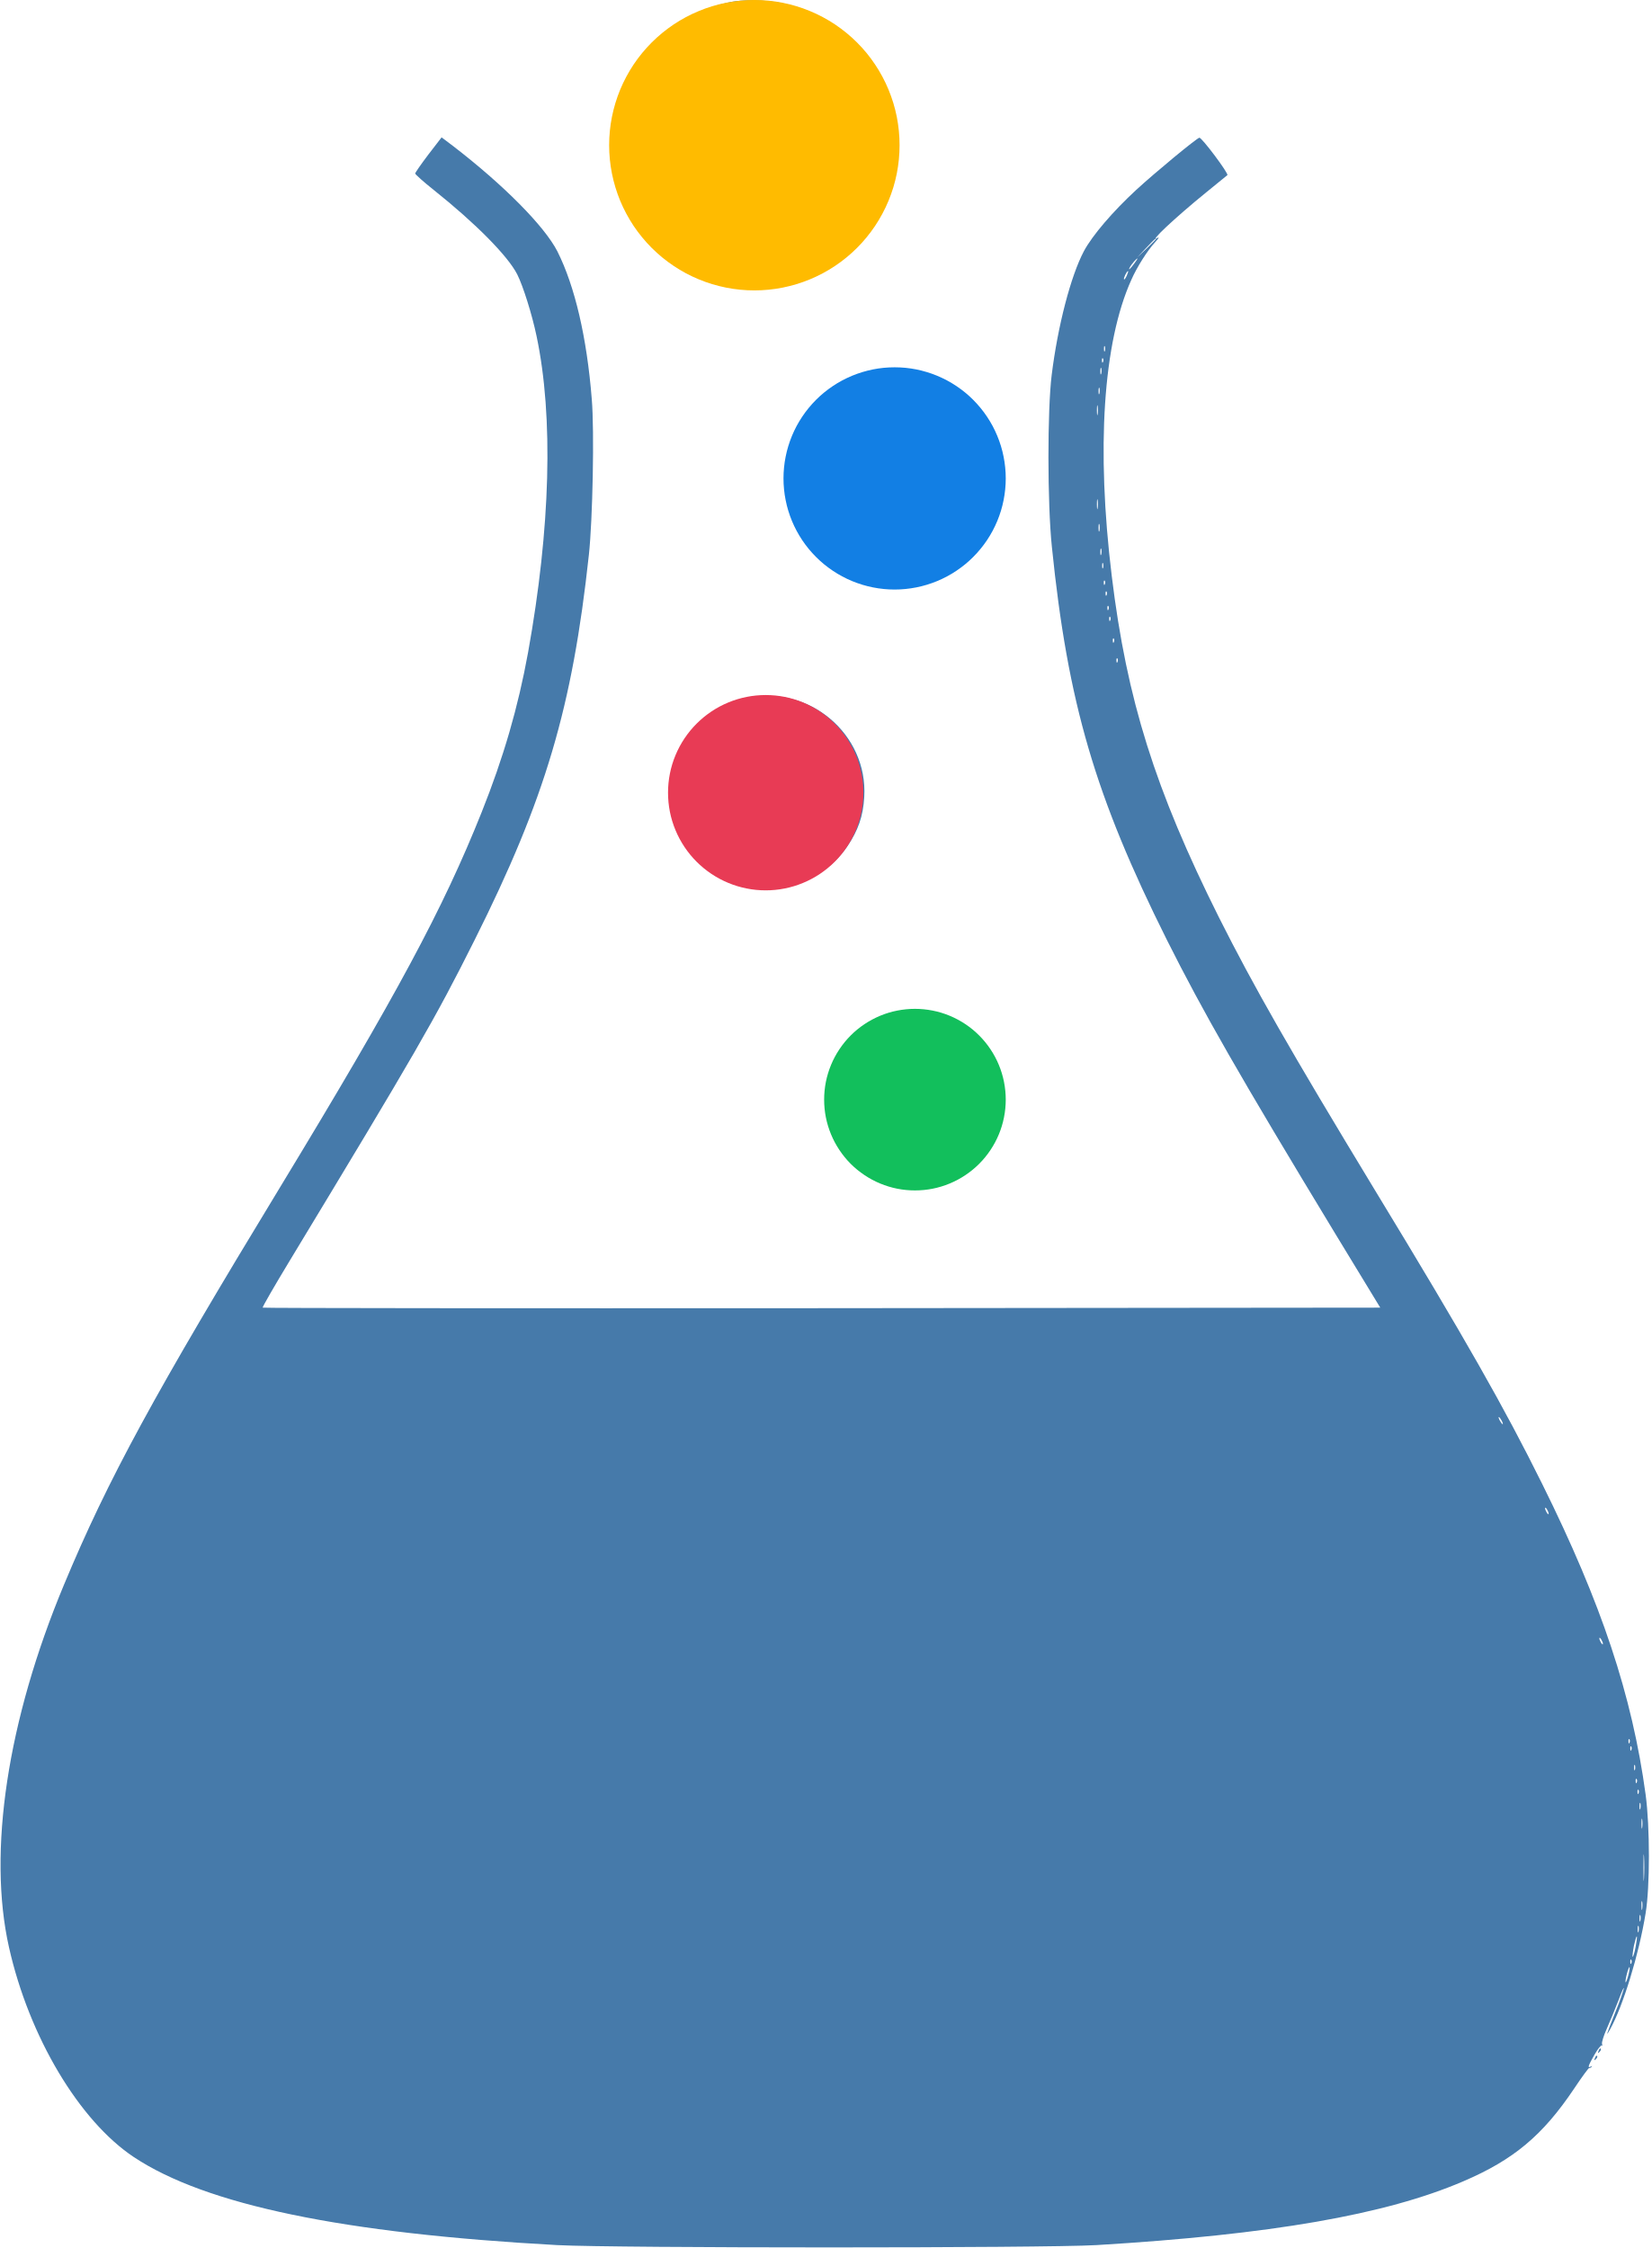
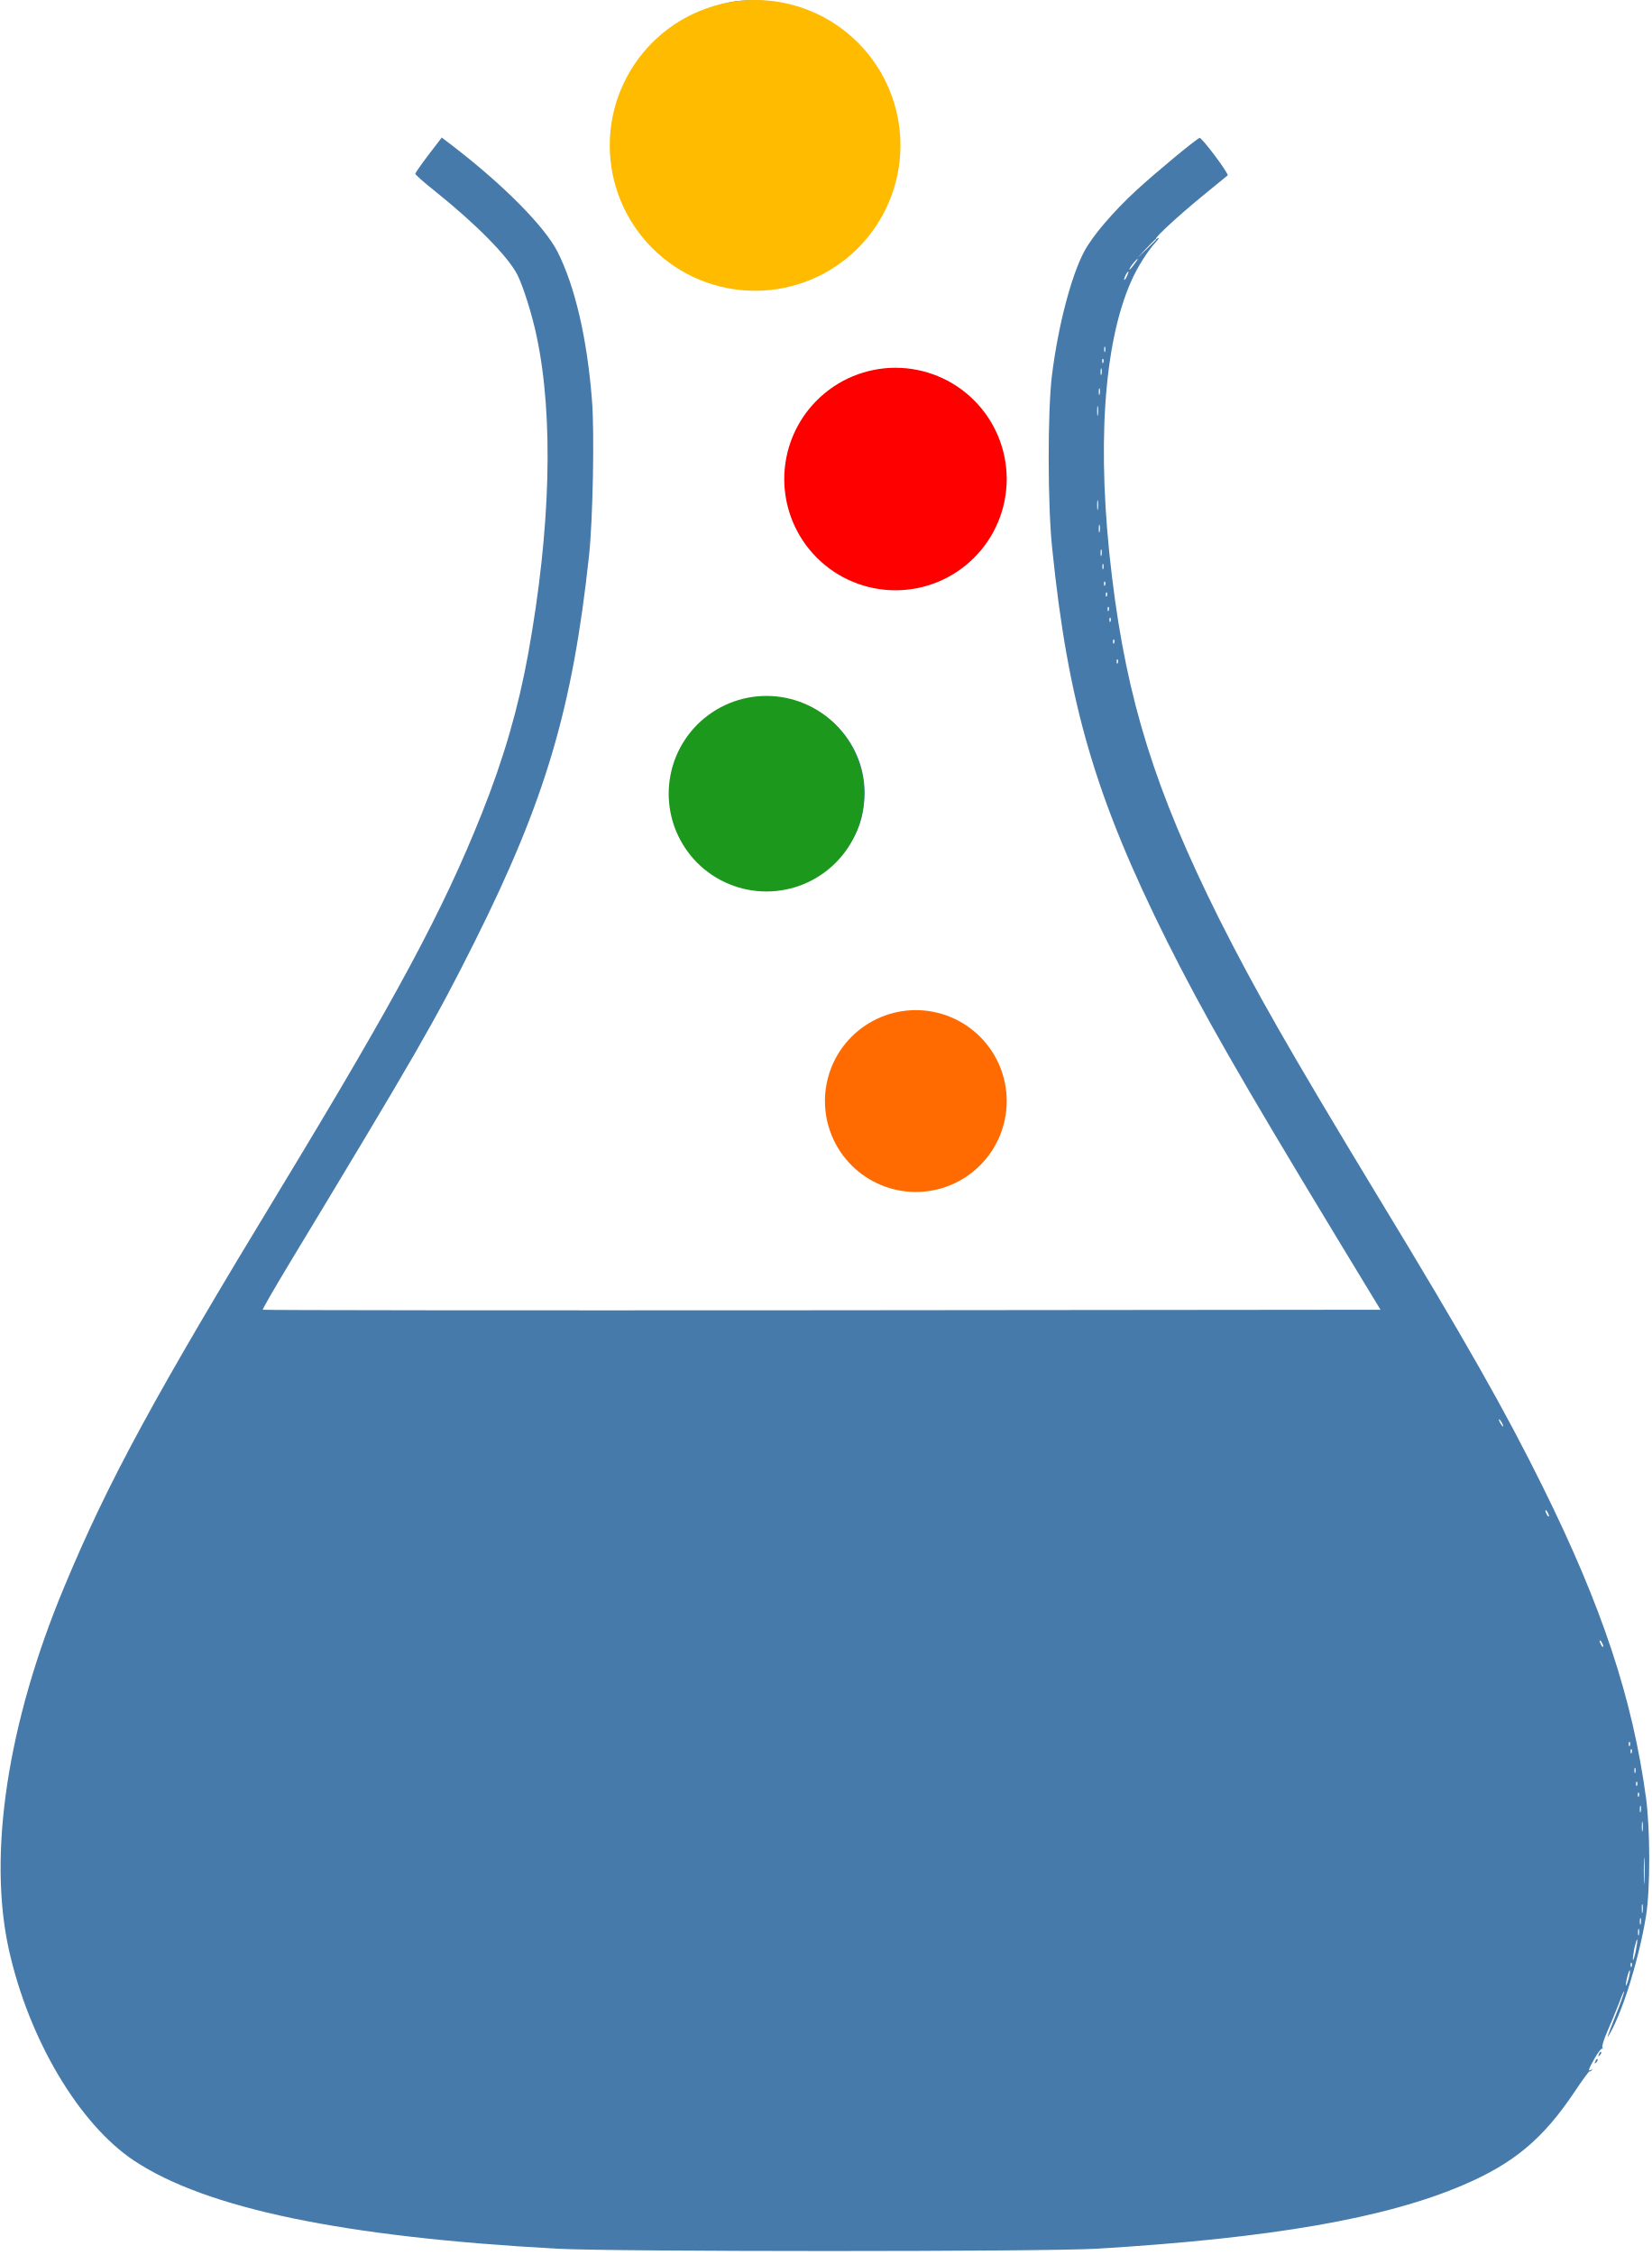
- <svg xmlns="http://www.w3.org/2000/svg" version="1.2" viewBox="69.52 25.39 249.48 339.61">
+ <svg xmlns="http://www.w3.org/2000/svg" version="1.2" viewBox="57.71 7.06 267.29 364.94">
  <defs>
    <clipPath id="clip1">
-       <path d="M 162 25.387 L 205 25.387 L 205 69 L 162 69 Z M 162 25.387 " />
+       <path d="M 156 7.059 L 203 7.059 L 203 54 L 156 54 Z M 156 7.059 " />
    </clipPath>
    <clipPath id="clip2">
-       <path d="M 69.516 46 L 319 46 L 319 365 L 69.516 365 Z M 69.516 46 " />
+       <path d="M 57.715 29 L 325 29 L 325 372 L 57.715 372 Z M 57.715 29 " />
    </clipPath>
  </defs>
  <g id="surface1">
    <g clip-path="url(#clip1)" clip-rule="nonzero">
-       <path style=" stroke:none;fill-rule:nonzero;fill:rgb(27.449%,47.839%,66.669%);fill-opacity:1;" d="M 180.609 25.578 C 177.715 25.988 173.777 27.52 171.262 29.238 C 167.137 32.078 164.375 35.984 162.82 41.145 C 161.836 44.418 161.781 49.035 162.684 52.285 C 165.387 62.004 173.477 68.258 183.344 68.312 C 189.301 68.34 194.547 66.207 198.648 62.113 C 202.746 58.016 204.906 52.719 204.879 46.824 C 204.824 36.363 197.637 27.766 187.277 25.797 C 185.203 25.414 182.496 25.332 180.609 25.578 Z M 180.609 25.578 " />
+       <path style=" stroke:none;fill-rule:nonzero;fill:rgb(27.449%,47.839%,66.669%);fill-opacity:1;" d="M 176.793 7.266 C 173.688 7.703 169.469 9.344 166.773 11.191 C 162.352 14.238 159.391 18.426 157.723 23.965 C 156.668 27.48 156.609 32.43 157.574 35.918 C 160.477 46.348 169.145 53.055 179.723 53.113 C 186.105 53.145 191.73 50.859 196.125 46.465 C 200.52 42.07 202.832 36.387 202.805 30.059 C 202.746 18.836 195.043 9.609 183.938 7.5 C 181.715 7.09 178.812 7 176.793 7.266 Z M 176.793 7.266 " />
    </g>
    <g clip-path="url(#clip2)" clip-rule="nonzero">
-       <path style=" stroke:none;fill-rule:nonzero;fill:rgb(27.449%,47.839%,66.669%);fill-opacity:1;" d="M 134.23 48.734 C 133.137 50.18 132.238 51.465 132.238 51.602 C 132.238 51.738 133.52 52.883 135.105 54.141 C 141.363 59.137 146.23 64.051 147.648 66.836 C 148.523 68.559 149.891 72.898 150.574 76.176 C 153.145 88.379 152.68 105.145 149.289 123.957 C 147.785 132.23 145.574 139.848 142.266 148.121 C 136.445 162.703 129.395 175.809 111.875 204.668 C 92.855 235.961 85.832 248.848 79.188 264.793 C 70.637 285.273 67.629 305.148 70.883 319.594 C 73.914 333.082 81.484 345.777 89.738 351.266 C 100.645 358.504 121.332 362.789 153.691 364.562 C 162.602 365.027 227.152 365.027 235.133 364.562 C 261.48 362.98 278.805 359.977 290.559 354.926 C 298.156 351.676 302.555 347.992 307.285 340.945 C 308.461 339.172 309.496 337.777 309.578 337.805 C 309.633 337.859 309.797 337.777 309.934 337.641 C 310.07 337.504 310.016 337.477 309.824 337.586 C 309.277 337.887 309.414 337.477 310.398 335.758 C 310.891 334.91 311.383 334.285 311.492 334.395 C 311.602 334.5 311.602 334.422 311.52 334.176 C 311.438 333.957 311.766 332.918 312.23 331.879 C 312.695 330.816 313.516 328.852 314.035 327.512 C 314.527 326.148 314.883 325.41 314.801 325.848 C 314.691 326.285 314.145 327.895 313.516 329.395 C 312.148 332.836 312.039 333.219 312.723 331.988 C 314.719 328.387 317.094 320.633 318.105 314.406 C 318.762 310.418 318.762 301.383 318.105 296.52 C 316.059 281.504 311.465 267.688 302.473 249.559 C 296.789 238.09 290.859 227.633 277.277 205.297 C 264.266 183.836 258.938 174.496 253.637 163.957 C 244.016 144.707 239.727 131.082 237.457 112.406 C 235.105 93.156 236.145 77.156 240.406 67.684 C 241.254 65.746 242.867 63.207 243.988 62.004 C 244.453 61.484 244.672 61.184 244.453 61.293 C 242.785 62.25 246.996 58.289 251.805 54.387 C 253.391 53.102 254.785 51.957 254.922 51.848 C 255.164 51.629 251.012 46.086 250.684 46.195 C 250.137 46.387 244.152 51.328 241.172 54.059 C 237.648 57.309 234.531 60.938 233.246 63.34 C 231.281 67.055 229.312 74.562 228.383 82.047 C 227.727 87.344 227.727 101.402 228.41 107.984 C 230.816 131.602 234.941 145.664 245.793 167.398 C 251.23 178.238 256.723 187.852 271.289 211.879 L 278.016 222.938 L 193.676 223.02 C 147.27 223.047 109.277 223.02 109.199 222.938 C 109.117 222.883 110.945 219.715 113.242 215.918 C 132.316 184.383 135.188 179.441 141.227 167.371 C 151.887 146.074 155.984 132.23 158.473 109.215 C 159.047 103.941 159.32 90.453 158.91 85.676 C 158.172 76.395 156.367 68.641 153.719 63.367 C 151.777 59.574 145.629 53.348 137.922 47.422 L 136.227 46.141 Z M 244.152 61.512 C 244.152 61.539 243.496 62.195 242.73 62.934 L 241.281 64.297 L 242.648 62.852 C 243.906 61.539 244.152 61.293 244.152 61.512 Z M 240.816 65.254 C 240.215 66.07 239.859 66.371 240.215 65.719 C 240.461 65.281 241.199 64.434 241.336 64.434 C 241.391 64.434 241.172 64.789 240.816 65.254 Z M 239.727 67.027 C 239.562 67.41 239.371 67.656 239.316 67.602 C 239.18 67.465 239.727 66.344 239.914 66.344 C 239.996 66.344 239.887 66.645 239.727 67.027 Z M 236.418 78.414 C 236.336 78.605 236.281 78.469 236.281 78.086 C 236.281 77.703 236.336 77.566 236.418 77.73 C 236.473 77.922 236.473 78.25 236.418 78.414 Z M 236.145 80.051 C 236.062 80.27 235.98 80.188 235.98 79.887 C 235.953 79.586 236.035 79.426 236.117 79.531 C 236.199 79.613 236.227 79.859 236.145 80.051 Z M 235.871 81.828 C 235.789 82.102 235.734 81.938 235.734 81.5 C 235.734 81.035 235.789 80.844 235.871 81.008 C 235.926 81.199 235.926 81.582 235.871 81.828 Z M 235.598 84.832 C 235.516 85.102 235.461 84.941 235.461 84.504 C 235.461 84.039 235.516 83.848 235.598 84.012 C 235.652 84.203 235.652 84.586 235.598 84.832 Z M 235.324 87.969 C 235.27 88.324 235.215 88.051 235.215 87.371 C 235.215 86.688 235.27 86.414 235.324 86.742 C 235.379 87.098 235.379 87.645 235.324 87.969 Z M 235.324 102.168 C 235.27 102.523 235.215 102.25 235.215 101.566 C 235.215 100.887 235.27 100.613 235.324 100.941 C 235.379 101.293 235.379 101.84 235.324 102.168 Z M 235.598 105.582 C 235.516 105.855 235.461 105.637 235.461 105.117 C 235.461 104.598 235.516 104.379 235.598 104.625 C 235.652 104.898 235.652 105.336 235.598 105.582 Z M 235.871 109.133 C 235.789 109.402 235.734 109.242 235.734 108.805 C 235.734 108.34 235.789 108.148 235.871 108.312 C 235.926 108.504 235.926 108.887 235.871 109.133 Z M 236.145 111.18 C 236.062 111.371 236.008 111.234 236.008 110.852 C 236.008 110.469 236.062 110.332 236.145 110.496 C 236.199 110.688 236.199 111.016 236.145 111.18 Z M 236.418 113.637 C 236.336 113.855 236.254 113.773 236.254 113.473 C 236.227 113.172 236.309 113.008 236.391 113.117 C 236.473 113.199 236.5 113.445 236.418 113.637 Z M 236.691 115.273 C 236.609 115.492 236.527 115.41 236.527 115.109 C 236.5 114.809 236.582 114.648 236.664 114.758 C 236.746 114.836 236.773 115.082 236.691 115.273 Z M 236.965 117.461 C 236.883 117.676 236.801 117.594 236.801 117.297 C 236.773 116.996 236.855 116.832 236.938 116.941 C 237.02 117.023 237.047 117.27 236.965 117.461 Z M 237.238 119.098 C 237.156 119.316 237.074 119.234 237.074 118.934 C 237.047 118.633 237.129 118.469 237.211 118.578 C 237.293 118.66 237.32 118.906 237.238 119.098 Z M 237.785 122.375 C 237.703 122.594 237.621 122.512 237.621 122.211 C 237.594 121.91 237.676 121.746 237.758 121.855 C 237.84 121.938 237.867 122.184 237.785 122.375 Z M 238.332 125.379 C 238.25 125.598 238.168 125.516 238.168 125.215 C 238.141 124.914 238.223 124.75 238.305 124.859 C 238.387 124.941 238.414 125.188 238.332 125.379 Z M 296.352 240 C 296.516 240.301 296.57 240.547 296.516 240.547 C 296.434 240.547 296.242 240.301 296.078 240 C 295.914 239.699 295.859 239.457 295.914 239.457 C 295.996 239.457 296.188 239.699 296.352 240 Z M 303.457 254.062 C 303.457 254.199 303.32 254.145 303.184 253.926 C 303.047 253.707 302.91 253.379 302.91 253.242 C 302.91 253.082 303.047 253.16 303.184 253.379 C 303.32 253.598 303.457 253.898 303.457 254.062 Z M 311.656 273.723 C 311.656 273.859 311.52 273.805 311.383 273.586 C 311.246 273.367 311.109 273.039 311.109 272.902 C 311.109 272.738 311.246 272.82 311.383 273.039 C 311.52 273.258 311.656 273.559 311.656 273.723 Z M 315.676 288.656 C 315.594 288.875 315.512 288.793 315.512 288.492 C 315.484 288.195 315.566 288.031 315.648 288.141 C 315.73 288.223 315.758 288.465 315.676 288.656 Z M 315.949 289.75 C 315.867 289.969 315.785 289.887 315.785 289.586 C 315.758 289.285 315.84 289.121 315.922 289.23 C 316.004 289.312 316.031 289.559 315.949 289.75 Z M 316.496 292.754 C 316.414 292.945 316.359 292.809 316.359 292.426 C 316.359 292.043 316.414 291.906 316.496 292.07 C 316.547 292.262 316.547 292.59 316.496 292.754 Z M 316.766 294.664 C 316.684 294.883 316.602 294.801 316.602 294.5 C 316.574 294.199 316.656 294.035 316.738 294.145 C 316.82 294.227 316.848 294.473 316.766 294.664 Z M 317.039 296.305 C 316.957 296.52 316.875 296.441 316.875 296.141 C 316.848 295.84 316.93 295.676 317.012 295.785 C 317.094 295.867 317.121 296.113 317.039 296.305 Z M 317.312 298.625 C 317.23 298.898 317.176 298.734 317.176 298.297 C 317.176 297.832 317.23 297.641 317.312 297.805 C 317.367 297.996 317.367 298.379 317.312 298.625 Z M 317.586 301.492 C 317.531 301.848 317.477 301.574 317.477 300.891 C 317.477 300.207 317.531 299.934 317.586 300.262 C 317.641 300.617 317.641 301.164 317.586 301.492 Z M 317.859 309.137 C 317.805 310.09 317.777 309.383 317.777 307.578 C 317.777 305.777 317.805 305.012 317.859 305.859 C 317.914 306.734 317.914 308.207 317.859 309.137 Z M 317.586 313.777 C 317.531 314.133 317.477 313.914 317.477 313.312 C 317.449 312.715 317.504 312.441 317.586 312.688 C 317.641 312.957 317.641 313.449 317.586 313.777 Z M 317.312 315.551 C 317.23 315.824 317.176 315.66 317.176 315.227 C 317.176 314.762 317.23 314.57 317.312 314.734 C 317.367 314.926 317.367 315.309 317.312 315.551 Z M 317.039 317.191 C 316.957 317.465 316.902 317.301 316.902 316.863 C 316.902 316.398 316.957 316.207 317.039 316.371 C 317.094 316.562 317.094 316.945 317.039 317.191 Z M 316.574 319.594 C 316.414 320.441 316.195 321.094 316.141 321.012 C 316.086 320.957 316.168 320.223 316.332 319.348 C 316.52 318.5 316.711 317.875 316.766 317.93 C 316.848 317.984 316.738 318.746 316.574 319.594 Z M 315.949 321.969 C 315.867 322.188 315.785 322.105 315.785 321.805 C 315.758 321.504 315.84 321.34 315.922 321.449 C 316.004 321.531 316.031 321.777 315.949 321.969 Z M 315.484 323.824 C 315.32 324.453 315.129 324.918 315.074 324.863 C 315.02 324.809 315.102 324.234 315.266 323.609 C 315.43 322.953 315.621 322.488 315.676 322.57 C 315.73 322.625 315.648 323.199 315.484 323.824 Z M 315.484 323.824 " />
+       <path style=" stroke:none;fill-rule:nonzero;fill:rgb(27.449%,47.839%,66.669%);fill-opacity:1;" d="M 127.082 32.109 C 125.91 33.66 124.941 35.039 124.941 35.184 C 124.941 35.332 126.32 36.562 128.02 37.91 C 134.727 43.27 139.941 48.543 141.465 51.531 C 142.402 53.379 143.867 58.035 144.598 61.551 C 147.352 74.648 146.855 92.637 143.223 112.82 C 141.609 121.699 139.238 129.871 135.691 138.75 C 129.453 154.395 121.895 168.457 103.121 199.422 C 82.73 232.996 75.203 246.824 68.086 263.934 C 58.914 285.906 55.695 307.234 59.18 322.734 C 62.43 337.207 70.547 350.828 79.391 356.719 C 91.078 364.48 113.254 369.082 147.938 370.984 C 157.488 371.484 226.68 371.484 235.23 370.984 C 263.469 369.285 282.043 366.062 294.637 360.645 C 302.781 357.156 307.496 353.203 312.566 345.645 C 313.824 343.738 314.938 342.246 315.027 342.273 C 315.086 342.332 315.262 342.246 315.406 342.098 C 315.555 341.953 315.496 341.922 315.289 342.039 C 314.703 342.363 314.852 341.922 315.906 340.078 C 316.434 339.168 316.961 338.496 317.078 338.613 C 317.195 338.73 317.195 338.641 317.105 338.379 C 317.02 338.145 317.371 337.031 317.867 335.918 C 318.367 334.773 319.246 332.664 319.801 331.23 C 320.328 329.766 320.711 328.973 320.621 329.441 C 320.504 329.91 319.918 331.641 319.246 333.25 C 317.781 336.941 317.664 337.352 318.395 336.035 C 320.535 332.168 323.082 323.848 324.164 317.168 C 324.867 312.891 324.867 303.191 324.164 297.977 C 321.969 281.863 317.047 267.039 307.41 247.586 C 301.316 235.281 294.961 224.062 280.402 200.098 C 266.457 177.07 260.746 167.051 255.062 155.742 C 244.75 135.086 240.152 120.469 237.723 100.43 C 235.203 79.773 236.316 62.605 240.887 52.441 C 241.793 50.359 243.523 47.637 244.723 46.348 C 245.219 45.789 245.453 45.469 245.219 45.586 C 243.434 46.609 247.945 42.363 253.102 38.172 C 254.801 36.797 256.293 35.566 256.441 35.449 C 256.703 35.215 252.25 29.266 251.898 29.383 C 251.312 29.59 244.898 34.891 241.707 37.82 C 237.926 41.309 234.586 45.203 233.211 47.781 C 231.102 51.766 228.992 59.824 227.996 67.852 C 227.293 73.535 227.293 88.621 228.027 95.684 C 230.602 121.023 235.027 136.113 246.656 159.434 C 252.484 171.062 258.375 181.375 273.988 207.156 L 281.191 219.023 L 190.793 219.109 C 141.055 219.141 100.336 219.109 100.25 219.023 C 100.16 218.965 102.125 215.566 104.582 211.492 C 125.031 177.656 128.105 172.352 134.582 159.402 C 146.004 136.551 150.398 121.699 153.062 97 C 153.68 91.348 153.973 76.875 153.531 71.746 C 152.742 61.785 150.809 53.465 147.969 47.812 C 145.887 43.738 139.297 37.059 131.035 30.703 L 129.219 29.324 Z M 244.898 45.82 C 244.898 45.848 244.195 46.551 243.375 47.344 L 241.824 48.809 L 243.289 47.254 C 244.633 45.848 244.898 45.586 244.898 45.82 Z M 241.324 49.832 C 240.68 50.711 240.301 51.035 240.68 50.332 C 240.945 49.863 241.734 48.953 241.883 48.953 C 241.941 48.953 241.707 49.336 241.324 49.832 Z M 240.152 51.738 C 239.977 52.148 239.773 52.41 239.715 52.352 C 239.566 52.207 240.152 51.004 240.359 51.004 C 240.445 51.004 240.328 51.328 240.152 51.738 Z M 236.609 63.953 C 236.52 64.16 236.461 64.012 236.461 63.602 C 236.461 63.191 236.52 63.047 236.609 63.223 C 236.668 63.426 236.668 63.777 236.609 63.953 Z M 236.316 65.711 C 236.227 65.945 236.141 65.859 236.141 65.535 C 236.109 65.215 236.199 65.039 236.285 65.156 C 236.375 65.242 236.402 65.508 236.316 65.711 Z M 236.023 67.617 C 235.934 67.91 235.875 67.734 235.875 67.266 C 235.875 66.766 235.934 66.562 236.023 66.738 C 236.082 66.941 236.082 67.352 236.023 67.617 Z M 235.73 70.84 C 235.641 71.133 235.582 70.957 235.582 70.488 C 235.582 69.988 235.641 69.785 235.73 69.961 C 235.789 70.164 235.789 70.574 235.73 70.84 Z M 235.438 74.207 C 235.379 74.59 235.32 74.297 235.32 73.562 C 235.32 72.832 235.379 72.539 235.438 72.891 C 235.496 73.27 235.496 73.855 235.438 74.207 Z M 235.438 89.441 C 235.379 89.824 235.32 89.531 235.32 88.797 C 235.32 88.066 235.379 87.773 235.438 88.125 C 235.496 88.504 235.496 89.09 235.438 89.441 Z M 235.73 93.105 C 235.641 93.398 235.582 93.164 235.582 92.605 C 235.582 92.051 235.641 91.816 235.73 92.078 C 235.789 92.371 235.789 92.84 235.73 93.105 Z M 236.023 96.914 C 235.934 97.207 235.875 97.031 235.875 96.562 C 235.875 96.062 235.934 95.859 236.023 96.035 C 236.082 96.238 236.082 96.648 236.023 96.914 Z M 236.316 99.109 C 236.227 99.316 236.168 99.168 236.168 98.758 C 236.168 98.348 236.227 98.203 236.316 98.379 C 236.375 98.582 236.375 98.934 236.316 99.109 Z M 236.609 101.746 C 236.52 101.98 236.434 101.895 236.434 101.57 C 236.402 101.25 236.492 101.074 236.578 101.191 C 236.668 101.277 236.695 101.543 236.609 101.746 Z M 236.902 103.504 C 236.812 103.738 236.727 103.652 236.727 103.328 C 236.695 103.008 236.785 102.832 236.871 102.949 C 236.961 103.035 236.988 103.301 236.902 103.504 Z M 237.195 105.848 C 237.105 106.082 237.02 105.996 237.02 105.672 C 236.988 105.352 237.078 105.176 237.164 105.293 C 237.254 105.379 237.281 105.645 237.195 105.848 Z M 237.488 107.605 C 237.398 107.84 237.312 107.754 237.312 107.43 C 237.281 107.109 237.371 106.934 237.457 107.051 C 237.547 107.137 237.574 107.402 237.488 107.605 Z M 238.074 111.121 C 237.984 111.355 237.898 111.27 237.898 110.945 C 237.867 110.625 237.957 110.449 238.043 110.566 C 238.133 110.652 238.16 110.918 238.074 111.121 Z M 238.66 114.344 C 238.57 114.578 238.484 114.492 238.484 114.168 C 238.453 113.848 238.543 113.672 238.629 113.789 C 238.719 113.875 238.746 114.141 238.66 114.344 Z M 300.848 237.332 C 301.023 237.656 301.082 237.918 301.023 237.918 C 300.938 237.918 300.73 237.656 300.555 237.332 C 300.379 237.012 300.32 236.746 300.379 236.746 C 300.469 236.746 300.672 237.012 300.848 237.332 Z M 308.465 252.422 C 308.465 252.566 308.316 252.508 308.172 252.273 C 308.023 252.039 307.879 251.688 307.879 251.543 C 307.879 251.367 308.023 251.453 308.172 251.688 C 308.316 251.922 308.465 252.246 308.465 252.422 Z M 317.254 273.516 C 317.254 273.66 317.105 273.602 316.961 273.367 C 316.812 273.133 316.668 272.781 316.668 272.637 C 316.668 272.461 316.812 272.547 316.961 272.781 C 317.105 273.016 317.254 273.34 317.254 273.516 Z M 321.559 289.539 C 321.473 289.773 321.383 289.688 321.383 289.363 C 321.355 289.043 321.441 288.867 321.531 288.984 C 321.617 289.07 321.648 289.336 321.559 289.539 Z M 321.852 290.711 C 321.766 290.945 321.676 290.859 321.676 290.535 C 321.648 290.215 321.734 290.039 321.824 290.156 C 321.91 290.242 321.938 290.508 321.852 290.711 Z M 322.438 293.934 C 322.348 294.141 322.289 293.992 322.289 293.582 C 322.289 293.172 322.348 293.027 322.438 293.203 C 322.496 293.406 322.496 293.758 322.438 293.934 Z M 322.73 295.984 C 322.641 296.219 322.555 296.133 322.555 295.809 C 322.523 295.488 322.613 295.312 322.699 295.43 C 322.789 295.516 322.816 295.781 322.73 295.984 Z M 323.023 297.742 C 322.934 297.977 322.848 297.891 322.848 297.566 C 322.816 297.246 322.906 297.07 322.992 297.188 C 323.082 297.273 323.109 297.539 323.023 297.742 Z M 323.316 300.234 C 323.227 300.527 323.168 300.352 323.168 299.883 C 323.168 299.383 323.227 299.18 323.316 299.355 C 323.375 299.559 323.375 299.969 323.316 300.234 Z M 323.609 303.309 C 323.551 303.691 323.492 303.398 323.492 302.664 C 323.492 301.934 323.551 301.641 323.609 301.992 C 323.668 302.371 323.668 302.957 323.609 303.309 Z M 323.902 311.512 C 323.844 312.539 323.812 311.777 323.812 309.844 C 323.812 307.91 323.844 307.09 323.902 307.996 C 323.961 308.934 323.961 310.516 323.902 311.512 Z M 323.609 316.492 C 323.551 316.875 323.492 316.641 323.492 315.996 C 323.461 315.352 323.52 315.059 323.609 315.32 C 323.668 315.613 323.668 316.141 323.609 316.492 Z M 323.316 318.398 C 323.227 318.691 323.168 318.516 323.168 318.047 C 323.168 317.547 323.227 317.344 323.316 317.52 C 323.375 317.723 323.375 318.133 323.316 318.398 Z M 323.023 320.156 C 322.934 320.449 322.875 320.273 322.875 319.805 C 322.875 319.305 322.934 319.102 323.023 319.277 C 323.082 319.48 323.082 319.891 323.023 320.156 Z M 322.523 322.734 C 322.348 323.641 322.113 324.344 322.055 324.258 C 321.996 324.199 322.086 323.406 322.262 322.469 C 322.465 321.562 322.672 320.887 322.73 320.945 C 322.816 321.004 322.699 321.824 322.523 322.734 Z M 321.852 325.281 C 321.766 325.516 321.676 325.43 321.676 325.105 C 321.648 324.785 321.734 324.609 321.824 324.727 C 321.91 324.812 321.938 325.078 321.852 325.281 Z M 321.355 327.273 C 321.18 327.949 320.973 328.445 320.914 328.387 C 320.855 328.328 320.945 327.715 321.121 327.039 C 321.297 326.336 321.5 325.84 321.559 325.926 C 321.617 325.984 321.531 326.602 321.355 327.273 Z M 321.355 327.273 " />
    </g>
-     <path style=" stroke:none;fill-rule:nonzero;fill:rgb(27.449%,47.839%,66.669%);fill-opacity:1;" d="M 202.062 81.637 C 189.355 83.602 184.273 98.863 193.293 107.875 C 198.594 113.172 206.574 113.938 212.832 109.73 C 219.363 105.391 221.523 96.734 217.859 89.719 C 216.688 87.508 213.598 84.395 211.465 83.328 C 208.434 81.801 205.016 81.199 202.062 81.637 Z M 202.062 81.637 " />
-     <path style=" stroke:none;fill-rule:nonzero;fill:rgb(27.449%,47.839%,66.669%);fill-opacity:1;" d="M 182.277 130.949 C 178.234 131.93 174.652 134.797 172.793 138.566 C 171.508 141.215 171.07 143.344 171.262 146.102 C 171.645 151.18 174.734 155.766 179.242 157.953 C 185.75 161.145 193.512 159.125 197.527 153.227 C 199.141 150.852 199.906 148.695 200.07 145.801 C 200.645 136.246 191.598 128.68 182.277 130.949 Z M 182.277 130.949 " />
-     <path style=" stroke:none;fill-rule:nonzero;fill:rgb(27.449%,47.839%,66.669%);fill-opacity:1;" d="M 204.223 178.949 C 200.945 179.902 198.266 182.172 196.789 185.336 C 196.105 186.812 195.914 187.605 195.832 189.488 C 195.613 194.375 198.047 198.363 202.582 200.52 C 204.25 201.285 204.605 201.367 207.121 201.367 C 209.277 201.34 210.152 201.23 211.355 200.738 C 215.84 198.961 218.598 194.867 218.598 190.035 C 218.598 185.258 215.758 181.051 211.355 179.359 C 209.496 178.621 206 178.43 204.223 178.949 Z M 204.223 178.949 " />
-     <path style=" stroke:none;fill-rule:nonzero;fill:rgb(27.449%,47.839%,66.669%);fill-opacity:1;" d="M 311 335.211 C 310.836 335.594 310.863 335.621 311.137 335.375 C 311.328 335.184 311.41 334.965 311.328 334.883 C 311.246 334.801 311.082 334.938 311 335.211 Z M 311 335.211 " />
-     <path style=" stroke:none;fill-rule:nonzero;fill:rgb(27.449%,47.839%,66.669%);fill-opacity:1;" d="M 310.453 336.305 C 310.289 336.688 310.316 336.715 310.59 336.469 C 310.781 336.277 310.863 336.059 310.781 335.977 C 310.699 335.895 310.535 336.031 310.453 336.305 Z M 310.453 336.305 " />
-     <path style=" stroke:none;fill-rule:nonzero;fill:rgb(7.059%,49.799%,89.409%);fill-opacity:1;" d="M 204.656 80.879 C 204.109 80.879 203.559 80.906 203.012 80.957 C 202.465 81.012 201.922 81.094 201.383 81.199 C 200.844 81.309 200.312 81.441 199.785 81.602 C 199.258 81.762 198.742 81.945 198.234 82.156 C 197.727 82.367 197.23 82.602 196.746 82.859 C 196.258 83.117 195.789 83.402 195.332 83.707 C 194.875 84.012 194.434 84.34 194.008 84.688 C 193.582 85.035 193.176 85.406 192.789 85.793 C 192.398 86.184 192.031 86.59 191.68 87.016 C 191.332 87.441 191.004 87.883 190.699 88.34 C 190.395 88.797 190.113 89.266 189.852 89.75 C 189.594 90.234 189.359 90.734 189.148 91.242 C 188.938 91.75 188.754 92.266 188.594 92.793 C 188.434 93.316 188.301 93.852 188.195 94.391 C 188.086 94.93 188.004 95.473 187.953 96.02 C 187.898 96.566 187.871 97.113 187.871 97.664 C 187.871 98.215 187.898 98.762 187.953 99.309 C 188.004 99.855 188.086 100.402 188.195 100.941 C 188.301 101.48 188.434 102.012 188.594 102.539 C 188.754 103.062 188.938 103.582 189.148 104.09 C 189.359 104.598 189.594 105.094 189.852 105.578 C 190.113 106.062 190.395 106.535 190.699 106.992 C 191.004 107.449 191.332 107.891 191.68 108.312 C 192.031 108.738 192.398 109.145 192.789 109.535 C 193.176 109.922 193.582 110.293 194.008 110.641 C 194.434 110.988 194.875 111.316 195.332 111.621 C 195.789 111.93 196.258 112.211 196.746 112.469 C 197.23 112.73 197.727 112.965 198.234 113.176 C 198.742 113.383 199.258 113.57 199.785 113.73 C 200.312 113.887 200.844 114.023 201.383 114.129 C 201.922 114.238 202.465 114.316 203.012 114.371 C 203.559 114.426 204.109 114.453 204.656 114.453 C 205.207 114.453 205.758 114.426 206.305 114.371 C 206.852 114.316 207.395 114.238 207.934 114.129 C 208.473 114.023 209.004 113.887 209.531 113.73 C 210.059 113.57 210.574 113.383 211.082 113.176 C 211.59 112.965 212.086 112.73 212.57 112.469 C 213.055 112.211 213.527 111.93 213.984 111.621 C 214.441 111.316 214.883 110.988 215.309 110.641 C 215.734 110.293 216.141 109.922 216.527 109.535 C 216.918 109.145 217.285 108.738 217.633 108.312 C 217.984 107.891 218.312 107.449 218.617 106.992 C 218.922 106.535 219.203 106.062 219.465 105.578 C 219.723 105.094 219.957 104.598 220.168 104.09 C 220.379 103.582 220.562 103.062 220.723 102.539 C 220.883 102.012 221.016 101.48 221.121 100.941 C 221.23 100.402 221.309 99.855 221.363 99.309 C 221.418 98.762 221.445 98.215 221.445 97.664 C 221.445 97.113 221.418 96.566 221.363 96.02 C 221.309 95.473 221.23 94.93 221.121 94.391 C 221.016 93.852 220.883 93.316 220.723 92.793 C 220.562 92.266 220.379 91.75 220.168 91.242 C 219.957 90.734 219.723 90.234 219.465 89.75 C 219.203 89.266 218.922 88.797 218.617 88.34 C 218.312 87.883 217.984 87.441 217.633 87.016 C 217.285 86.59 216.918 86.184 216.527 85.793 C 216.141 85.406 215.734 85.035 215.309 84.688 C 214.883 84.34 214.441 84.012 213.984 83.707 C 213.527 83.402 213.055 83.117 212.57 82.859 C 212.086 82.602 211.59 82.367 211.082 82.156 C 210.574 81.945 210.059 81.762 209.531 81.602 C 209.004 81.441 208.473 81.309 207.934 81.199 C 207.395 81.094 206.852 81.012 206.305 80.957 C 205.758 80.906 205.207 80.879 204.656 80.879 Z M 204.656 80.879 " />
-     <path style=" stroke:none;fill-rule:nonzero;fill:rgb(90.979%,23.14%,33.33%);fill-opacity:1;" d="M 185.184 130.391 C 184.215 130.391 183.254 130.484 182.305 130.672 C 181.355 130.863 180.43 131.141 179.535 131.512 C 178.641 131.883 177.789 132.336 176.984 132.875 C 176.18 133.414 175.434 134.027 174.75 134.711 C 174.062 135.395 173.453 136.141 172.914 136.945 C 172.375 137.754 171.922 138.602 171.551 139.496 C 171.18 140.391 170.898 141.316 170.711 142.266 C 170.523 143.215 170.43 144.176 170.43 145.145 C 170.43 146.113 170.523 147.07 170.711 148.023 C 170.898 148.973 171.18 149.895 171.551 150.789 C 171.922 151.684 172.375 152.535 172.914 153.34 C 173.453 154.145 174.062 154.891 174.75 155.578 C 175.434 156.262 176.18 156.871 176.984 157.41 C 177.789 157.949 178.641 158.402 179.535 158.773 C 180.43 159.145 181.355 159.426 182.305 159.613 C 183.254 159.805 184.215 159.898 185.184 159.898 C 186.152 159.898 187.109 159.805 188.062 159.613 C 189.012 159.426 189.934 159.145 190.828 158.773 C 191.723 158.402 192.574 157.949 193.379 157.41 C 194.184 156.871 194.93 156.262 195.613 155.578 C 196.301 154.891 196.91 154.145 197.449 153.34 C 197.988 152.535 198.441 151.684 198.812 150.789 C 199.184 149.895 199.465 148.973 199.652 148.023 C 199.844 147.07 199.938 146.113 199.938 145.145 C 199.938 144.176 199.844 143.215 199.652 142.266 C 199.465 141.316 199.184 140.391 198.812 139.496 C 198.441 138.602 197.988 137.754 197.449 136.945 C 196.91 136.141 196.301 135.395 195.613 134.711 C 194.93 134.027 194.184 133.414 193.379 132.875 C 192.574 132.336 191.723 131.883 190.828 131.512 C 189.934 131.141 189.012 130.863 188.062 130.672 C 187.109 130.484 186.152 130.391 185.184 130.391 Z M 185.184 130.391 " />
-     <path style=" stroke:none;fill-rule:nonzero;fill:rgb(7.059%,74.899%,36.079%);fill-opacity:1;" d="M 207.727 177.797 C 206.828 177.797 205.938 177.887 205.051 178.062 C 204.168 178.234 203.312 178.496 202.48 178.84 C 201.648 179.188 200.855 179.609 200.109 180.109 C 199.359 180.609 198.664 181.176 198.027 181.816 C 197.391 182.453 196.824 183.145 196.324 183.895 C 195.824 184.641 195.398 185.434 195.055 186.266 C 194.711 187.098 194.449 187.953 194.273 188.836 C 194.098 189.723 194.012 190.613 194.012 191.516 C 194.012 192.414 194.098 193.305 194.273 194.191 C 194.449 195.074 194.711 195.93 195.055 196.762 C 195.398 197.594 195.824 198.387 196.324 199.133 C 196.824 199.883 197.391 200.578 198.027 201.215 C 198.664 201.852 199.359 202.418 200.109 202.918 C 200.855 203.418 201.648 203.844 202.48 204.188 C 203.312 204.531 204.168 204.793 205.051 204.969 C 205.938 205.145 206.828 205.23 207.727 205.23 C 208.629 205.23 209.52 205.145 210.406 204.969 C 211.289 204.793 212.145 204.531 212.977 204.188 C 213.809 203.844 214.602 203.418 215.348 202.918 C 216.098 202.418 216.789 201.852 217.426 201.215 C 218.066 200.578 218.633 199.883 219.133 199.133 C 219.633 198.387 220.055 197.594 220.402 196.762 C 220.746 195.93 221.008 195.074 221.18 194.191 C 221.355 193.305 221.445 192.414 221.445 191.516 C 221.445 190.613 221.355 189.723 221.18 188.836 C 221.008 187.953 220.746 187.098 220.402 186.266 C 220.055 185.434 219.633 184.641 219.133 183.895 C 218.633 183.145 218.066 182.453 217.426 181.816 C 216.789 181.176 216.098 180.609 215.348 180.109 C 214.602 179.609 213.809 179.188 212.977 178.84 C 212.145 178.496 211.289 178.234 210.406 178.062 C 209.52 177.887 208.629 177.797 207.727 177.797 Z M 207.727 177.797 " />
-     <path style=" stroke:none;fill-rule:nonzero;fill:rgb(100%,73.329%,0%);fill-opacity:1;" d="M 183.473 25.387 C 182.754 25.387 182.035 25.422 181.32 25.492 C 180.605 25.562 179.895 25.668 179.191 25.809 C 178.488 25.949 177.789 26.121 177.102 26.332 C 176.414 26.539 175.738 26.781 175.078 27.059 C 174.414 27.332 173.766 27.637 173.129 27.977 C 172.496 28.316 171.883 28.684 171.285 29.082 C 170.688 29.484 170.109 29.91 169.555 30.367 C 169 30.82 168.469 31.305 167.961 31.812 C 167.453 32.32 166.969 32.852 166.516 33.406 C 166.059 33.961 165.629 34.539 165.23 35.137 C 164.832 35.734 164.465 36.348 164.125 36.984 C 163.785 37.617 163.48 38.266 163.203 38.93 C 162.93 39.594 162.688 40.27 162.48 40.957 C 162.27 41.645 162.098 42.34 161.957 43.043 C 161.816 43.75 161.711 44.457 161.641 45.172 C 161.57 45.887 161.535 46.605 161.535 47.324 C 161.535 48.043 161.57 48.758 161.641 49.473 C 161.711 50.188 161.816 50.898 161.957 51.602 C 162.098 52.309 162.27 53.004 162.48 53.691 C 162.688 54.379 162.93 55.055 163.203 55.719 C 163.48 56.383 163.785 57.031 164.125 57.664 C 164.465 58.297 164.832 58.914 165.23 59.512 C 165.629 60.109 166.059 60.684 166.516 61.238 C 166.969 61.797 167.453 62.328 167.961 62.836 C 168.469 63.344 169 63.824 169.555 64.281 C 170.109 64.738 170.688 65.164 171.285 65.562 C 171.883 65.961 172.496 66.332 173.129 66.672 C 173.766 67.008 174.414 67.316 175.078 67.59 C 175.738 67.867 176.414 68.105 177.102 68.316 C 177.789 68.523 178.488 68.699 179.191 68.84 C 179.895 68.98 180.605 69.086 181.32 69.156 C 182.035 69.227 182.754 69.262 183.473 69.262 C 184.191 69.262 184.906 69.227 185.621 69.156 C 186.336 69.086 187.047 68.98 187.75 68.84 C 188.457 68.699 189.152 68.523 189.84 68.316 C 190.527 68.105 191.203 67.867 191.867 67.59 C 192.531 67.316 193.18 67.008 193.812 66.672 C 194.445 66.332 195.062 65.961 195.66 65.562 C 196.258 65.164 196.832 64.738 197.387 64.281 C 197.941 63.824 198.477 63.344 198.984 62.836 C 199.492 62.328 199.973 61.797 200.43 61.238 C 200.883 60.684 201.312 60.109 201.711 59.512 C 202.109 58.914 202.48 58.297 202.816 57.664 C 203.156 57.031 203.465 56.383 203.738 55.719 C 204.012 55.055 204.254 54.379 204.465 53.691 C 204.672 53.004 204.848 52.309 204.988 51.602 C 205.125 50.898 205.23 50.188 205.301 49.473 C 205.371 48.758 205.406 48.043 205.406 47.324 C 205.406 46.605 205.371 45.887 205.301 45.172 C 205.23 44.457 205.125 43.75 204.988 43.043 C 204.848 42.34 204.672 41.645 204.465 40.957 C 204.254 40.27 204.012 39.594 203.738 38.93 C 203.465 38.266 203.156 37.617 202.816 36.984 C 202.48 36.348 202.109 35.734 201.711 35.137 C 201.312 34.539 200.883 33.961 200.43 33.406 C 199.973 32.852 199.492 32.32 198.984 31.812 C 198.477 31.305 197.941 30.82 197.387 30.367 C 196.832 29.91 196.258 29.484 195.66 29.082 C 195.062 28.684 194.445 28.316 193.812 27.977 C 193.18 27.637 192.531 27.332 191.867 27.059 C 191.203 26.781 190.527 26.539 189.84 26.332 C 189.152 26.121 188.457 25.949 187.75 25.809 C 187.047 25.668 186.336 25.562 185.621 25.492 C 184.906 25.422 184.191 25.387 183.473 25.387 Z M 183.473 25.387 " />
+     <path style=" stroke:none;fill-rule:nonzero;fill:rgb(27.449%,47.839%,66.669%);fill-opacity:1;" d="M 199.785 67.41 C 186.164 69.52 180.719 85.898 190.383 95.566 C 196.066 101.25 204.621 102.07 211.328 97.559 C 218.328 92.898 220.645 83.613 216.719 76.082 C 215.457 73.711 212.148 70.371 209.863 69.227 C 206.613 67.586 202.949 66.941 199.785 67.41 Z M 199.785 67.41 " />
+     <path style=" stroke:none;fill-rule:nonzero;fill:rgb(27.449%,47.839%,66.669%);fill-opacity:1;" d="M 178.578 120.32 C 174.242 121.375 170.406 124.453 168.414 128.496 C 167.035 131.336 166.566 133.621 166.773 136.582 C 167.184 142.031 170.492 146.953 175.328 149.297 C 182.297 152.723 190.617 150.555 194.926 144.227 C 196.652 141.68 197.473 139.363 197.648 136.258 C 198.262 126.004 188.566 117.891 178.578 120.32 Z M 178.578 120.32 " />
+     <path style=" stroke:none;fill-rule:nonzero;fill:rgb(27.449%,47.839%,66.669%);fill-opacity:1;" d="M 202.102 171.824 C 198.586 172.852 195.715 175.281 194.133 178.68 C 193.402 180.262 193.195 181.113 193.109 183.133 C 192.875 188.379 195.48 192.656 200.344 194.969 C 202.129 195.789 202.512 195.879 205.207 195.879 C 207.52 195.848 208.457 195.73 209.746 195.203 C 214.551 193.301 217.508 188.906 217.508 183.719 C 217.508 178.594 214.461 174.082 209.746 172.266 C 207.754 171.473 204.004 171.27 202.102 171.824 Z M 202.102 171.824 " />
+     <path style=" stroke:none;fill-rule:nonzero;fill:rgb(27.449%,47.839%,66.669%);fill-opacity:1;" d="M 316.551 339.492 C 316.375 339.902 316.402 339.93 316.695 339.668 C 316.902 339.461 316.988 339.227 316.902 339.141 C 316.812 339.051 316.637 339.199 316.551 339.492 Z M 316.551 339.492 " />
+     <path style=" stroke:none;fill-rule:nonzero;fill:rgb(27.449%,47.839%,66.669%);fill-opacity:1;" d="M 315.965 340.664 C 315.789 341.074 315.816 341.102 316.109 340.84 C 316.316 340.633 316.402 340.398 316.316 340.312 C 316.227 340.223 316.051 340.371 315.965 340.664 Z M 315.965 340.664 " />
+     <path style=" stroke:none;fill-rule:nonzero;fill:rgb(100%,0%,0%);fill-opacity:1;" d="M 202.672 66.578 C 202.082 66.578 201.492 66.609 200.906 66.664 C 200.32 66.723 199.738 66.809 199.16 66.926 C 198.582 67.039 198.008 67.184 197.445 67.355 C 196.879 67.527 196.324 67.723 195.781 67.949 C 195.234 68.176 194.703 68.426 194.184 68.703 C 193.664 68.984 193.16 69.285 192.668 69.613 C 192.18 69.941 191.703 70.293 191.25 70.668 C 190.793 71.039 190.355 71.438 189.941 71.852 C 189.523 72.27 189.129 72.707 188.754 73.16 C 188.379 73.617 188.027 74.09 187.699 74.582 C 187.371 75.07 187.07 75.578 186.793 76.098 C 186.516 76.617 186.262 77.148 186.035 77.695 C 185.812 78.238 185.613 78.793 185.441 79.359 C 185.27 79.922 185.125 80.492 185.012 81.074 C 184.898 81.652 184.809 82.234 184.754 82.82 C 184.695 83.406 184.664 83.996 184.664 84.586 C 184.664 85.176 184.695 85.762 184.754 86.352 C 184.809 86.938 184.898 87.52 185.012 88.098 C 185.125 88.676 185.27 89.246 185.441 89.812 C 185.613 90.375 185.812 90.93 186.035 91.477 C 186.262 92.02 186.516 92.555 186.793 93.074 C 187.07 93.594 187.371 94.098 187.699 94.59 C 188.027 95.078 188.379 95.551 188.754 96.008 C 189.129 96.465 189.523 96.898 189.941 97.316 C 190.355 97.734 190.793 98.129 191.25 98.504 C 191.703 98.879 192.18 99.23 192.668 99.559 C 193.16 99.883 193.664 100.188 194.184 100.465 C 194.703 100.742 195.234 100.996 195.781 101.219 C 196.324 101.445 196.879 101.645 197.445 101.816 C 198.008 101.988 198.582 102.129 199.16 102.246 C 199.738 102.359 200.32 102.445 200.906 102.504 C 201.492 102.562 202.082 102.59 202.672 102.59 C 203.262 102.59 203.852 102.562 204.438 102.504 C 205.023 102.445 205.605 102.359 206.184 102.246 C 206.762 102.129 207.336 101.988 207.898 101.816 C 208.465 101.645 209.02 101.445 209.562 101.219 C 210.105 100.996 210.641 100.742 211.16 100.465 C 211.68 100.188 212.184 99.883 212.676 99.559 C 213.164 99.23 213.641 98.879 214.094 98.504 C 214.551 98.129 214.988 97.734 215.402 97.316 C 215.82 96.898 216.215 96.465 216.59 96.008 C 216.965 95.551 217.316 95.078 217.645 94.59 C 217.973 94.098 218.273 93.594 218.551 93.074 C 218.828 92.555 219.082 92.02 219.309 91.477 C 219.531 90.93 219.73 90.375 219.902 89.812 C 220.074 89.246 220.219 88.676 220.332 88.098 C 220.445 87.52 220.535 86.938 220.59 86.352 C 220.648 85.762 220.68 85.176 220.68 84.586 C 220.68 83.996 220.648 83.406 220.59 82.82 C 220.535 82.234 220.445 81.652 220.332 81.074 C 220.219 80.492 220.074 79.922 219.902 79.359 C 219.73 78.793 219.531 78.238 219.309 77.695 C 219.082 77.148 218.828 76.617 218.551 76.098 C 218.273 75.578 217.973 75.07 217.645 74.582 C 217.316 74.09 216.965 73.617 216.59 73.16 C 216.215 72.707 215.82 72.27 215.402 71.852 C 214.988 71.438 214.551 71.039 214.094 70.668 C 213.641 70.293 213.164 69.941 212.676 69.613 C 212.184 69.285 211.68 68.984 211.16 68.703 C 210.641 68.426 210.105 68.176 209.562 67.949 C 209.02 67.723 208.465 67.527 207.898 67.355 C 207.336 67.184 206.762 67.039 206.184 66.926 C 205.605 66.809 205.023 66.723 204.438 66.664 C 203.852 66.609 203.262 66.578 202.672 66.578 Z M 202.672 66.578 " />
+     <path style=" stroke:none;fill-rule:nonzero;fill:rgb(10.979%,59.999%,10.979%);fill-opacity:1;" d="M 181.781 119.688 C 180.742 119.688 179.715 119.789 178.695 119.988 C 177.676 120.191 176.688 120.492 175.727 120.891 C 174.766 121.289 173.852 121.777 172.988 122.352 C 172.125 122.93 171.324 123.586 170.59 124.32 C 169.855 125.055 169.199 125.855 168.625 126.719 C 168.047 127.582 167.559 128.496 167.16 129.457 C 166.762 130.414 166.465 131.406 166.262 132.426 C 166.059 133.441 165.957 134.473 165.957 135.512 C 165.957 136.551 166.059 137.578 166.262 138.598 C 166.465 139.617 166.762 140.609 167.16 141.566 C 167.559 142.527 168.047 143.441 168.625 144.305 C 169.199 145.168 169.855 145.969 170.59 146.703 C 171.324 147.438 172.125 148.094 172.988 148.672 C 173.852 149.246 174.766 149.734 175.727 150.133 C 176.688 150.531 177.676 150.832 178.695 151.031 C 179.715 151.234 180.742 151.336 181.781 151.336 C 182.82 151.336 183.852 151.234 184.871 151.031 C 185.887 150.832 186.879 150.531 187.84 150.133 C 188.797 149.734 189.711 149.246 190.574 148.672 C 191.438 148.094 192.238 147.438 192.973 146.703 C 193.707 145.969 194.363 145.168 194.941 144.305 C 195.52 143.441 196.004 142.527 196.402 141.566 C 196.801 140.609 197.102 139.617 197.305 138.598 C 197.508 137.578 197.605 136.551 197.605 135.512 C 197.605 134.473 197.508 133.441 197.305 132.426 C 197.102 131.406 196.801 130.414 196.402 129.457 C 196.004 128.496 195.52 127.582 194.941 126.719 C 194.363 125.855 193.707 125.055 192.973 124.32 C 192.238 123.586 191.438 122.93 190.574 122.352 C 189.711 121.777 188.797 121.289 187.84 120.891 C 186.879 120.492 185.887 120.191 184.871 119.988 C 183.852 119.789 182.82 119.688 181.781 119.688 Z M 181.781 119.688 " />
+     <path style=" stroke:none;fill-rule:nonzero;fill:rgb(100%,41.959%,0%);fill-opacity:1;" d="M 205.965 170.535 C 205 170.535 204.043 170.629 203.094 170.82 C 202.148 171.008 201.227 171.285 200.336 171.656 C 199.441 172.027 198.594 172.48 197.793 173.016 C 196.988 173.551 196.246 174.164 195.562 174.844 C 194.879 175.527 194.27 176.273 193.73 177.074 C 193.195 177.879 192.742 178.727 192.371 179.617 C 192.004 180.512 191.723 181.43 191.535 182.379 C 191.348 183.324 191.254 184.281 191.254 185.25 C 191.254 186.215 191.348 187.172 191.535 188.121 C 191.723 189.066 192.004 189.988 192.371 190.879 C 192.742 191.773 193.195 192.621 193.73 193.422 C 194.27 194.227 194.879 194.969 195.562 195.652 C 196.246 196.336 196.988 196.945 197.793 197.48 C 198.594 198.02 199.441 198.473 200.336 198.844 C 201.227 199.211 202.148 199.492 203.094 199.68 C 204.043 199.867 205 199.961 205.965 199.961 C 206.93 199.961 207.887 199.867 208.836 199.68 C 209.781 199.492 210.703 199.211 211.594 198.844 C 212.488 198.473 213.336 198.02 214.141 197.48 C 214.941 196.945 215.688 196.336 216.367 195.652 C 217.051 194.969 217.66 194.227 218.199 193.422 C 218.734 192.621 219.188 191.773 219.559 190.879 C 219.926 189.988 220.207 189.066 220.395 188.121 C 220.582 187.172 220.68 186.215 220.68 185.25 C 220.68 184.281 220.582 183.324 220.395 182.379 C 220.207 181.43 219.926 180.512 219.559 179.617 C 219.188 178.727 218.734 177.879 218.199 177.074 C 217.66 176.273 217.051 175.527 216.367 174.844 C 215.688 174.164 214.941 173.551 214.141 173.016 C 213.336 172.48 212.488 172.027 211.594 171.656 C 210.703 171.285 209.781 171.008 208.836 170.82 C 207.887 170.629 206.93 170.535 205.965 170.535 Z M 205.965 170.535 " />
+     <path style=" stroke:none;fill-rule:nonzero;fill:rgb(100%,73.329%,0%);fill-opacity:1;" d="M 179.945 7.059 C 179.176 7.059 178.406 7.098 177.641 7.172 C 176.875 7.246 176.113 7.359 175.355 7.512 C 174.602 7.66 173.855 7.848 173.117 8.07 C 172.379 8.297 171.652 8.555 170.941 8.852 C 170.23 9.145 169.535 9.473 168.855 9.836 C 168.176 10.199 167.516 10.598 166.875 11.023 C 166.234 11.453 165.613 11.91 165.02 12.398 C 164.422 12.891 163.852 13.406 163.309 13.949 C 162.762 14.496 162.246 15.066 161.758 15.66 C 161.27 16.258 160.809 16.875 160.383 17.516 C 159.953 18.156 159.559 18.816 159.195 19.496 C 158.832 20.176 158.504 20.871 158.207 21.586 C 157.914 22.297 157.652 23.02 157.43 23.758 C 157.207 24.496 157.02 25.242 156.867 26 C 156.719 26.754 156.605 27.516 156.531 28.281 C 156.453 29.051 156.418 29.816 156.418 30.59 C 156.418 31.359 156.453 32.129 156.531 32.895 C 156.605 33.66 156.719 34.422 156.867 35.18 C 157.02 35.934 157.207 36.68 157.43 37.418 C 157.652 38.156 157.914 38.883 158.207 39.594 C 158.504 40.305 158.832 41 159.195 41.68 C 159.559 42.359 159.953 43.02 160.383 43.66 C 160.809 44.301 161.27 44.918 161.758 45.516 C 162.246 46.109 162.762 46.68 163.309 47.227 C 163.852 47.77 164.422 48.289 165.02 48.777 C 165.613 49.266 166.234 49.727 166.875 50.152 C 167.516 50.582 168.176 50.977 168.855 51.34 C 169.535 51.703 170.23 52.031 170.941 52.328 C 171.652 52.621 172.379 52.883 173.117 53.105 C 173.855 53.328 174.602 53.516 175.355 53.668 C 176.113 53.816 176.875 53.93 177.641 54.004 C 178.406 54.082 179.176 54.117 179.945 54.117 C 180.719 54.117 181.484 54.082 182.254 54.004 C 183.02 53.93 183.781 53.816 184.535 53.668 C 185.293 53.516 186.039 53.328 186.777 53.105 C 187.516 52.883 188.238 52.621 188.949 52.328 C 189.664 52.031 190.359 51.703 191.039 51.34 C 191.719 50.977 192.379 50.582 193.02 50.152 C 193.66 49.727 194.277 49.266 194.875 48.777 C 195.469 48.289 196.039 47.77 196.586 47.227 C 197.129 46.68 197.645 46.109 198.137 45.516 C 198.625 44.918 199.082 44.301 199.512 43.66 C 199.938 43.02 200.336 42.359 200.699 41.68 C 201.062 41 201.391 40.305 201.684 39.594 C 201.98 38.883 202.238 38.156 202.465 37.418 C 202.688 36.68 202.875 35.934 203.023 35.18 C 203.176 34.422 203.289 33.66 203.363 32.895 C 203.438 32.129 203.477 31.359 203.477 30.59 C 203.477 29.816 203.438 29.051 203.363 28.281 C 203.289 27.516 203.176 26.754 203.023 26 C 202.875 25.242 202.688 24.496 202.465 23.758 C 202.238 23.02 201.98 22.297 201.684 21.586 C 201.391 20.871 201.062 20.176 200.699 19.496 C 200.336 18.816 199.938 18.156 199.512 17.516 C 199.082 16.875 198.625 16.258 198.137 15.66 C 197.645 15.066 197.129 14.496 196.586 13.949 C 196.039 13.406 195.469 12.891 194.875 12.398 C 194.277 11.91 193.66 11.453 193.02 11.023 C 192.379 10.598 191.719 10.199 191.039 9.836 C 190.359 9.473 189.664 9.145 188.949 8.852 C 188.238 8.555 187.516 8.297 186.777 8.07 C 186.039 7.848 185.293 7.66 184.535 7.512 C 183.781 7.359 183.02 7.246 182.254 7.172 C 181.484 7.098 180.719 7.059 179.945 7.059 Z M 179.945 7.059 " />
  </g>
</svg>
